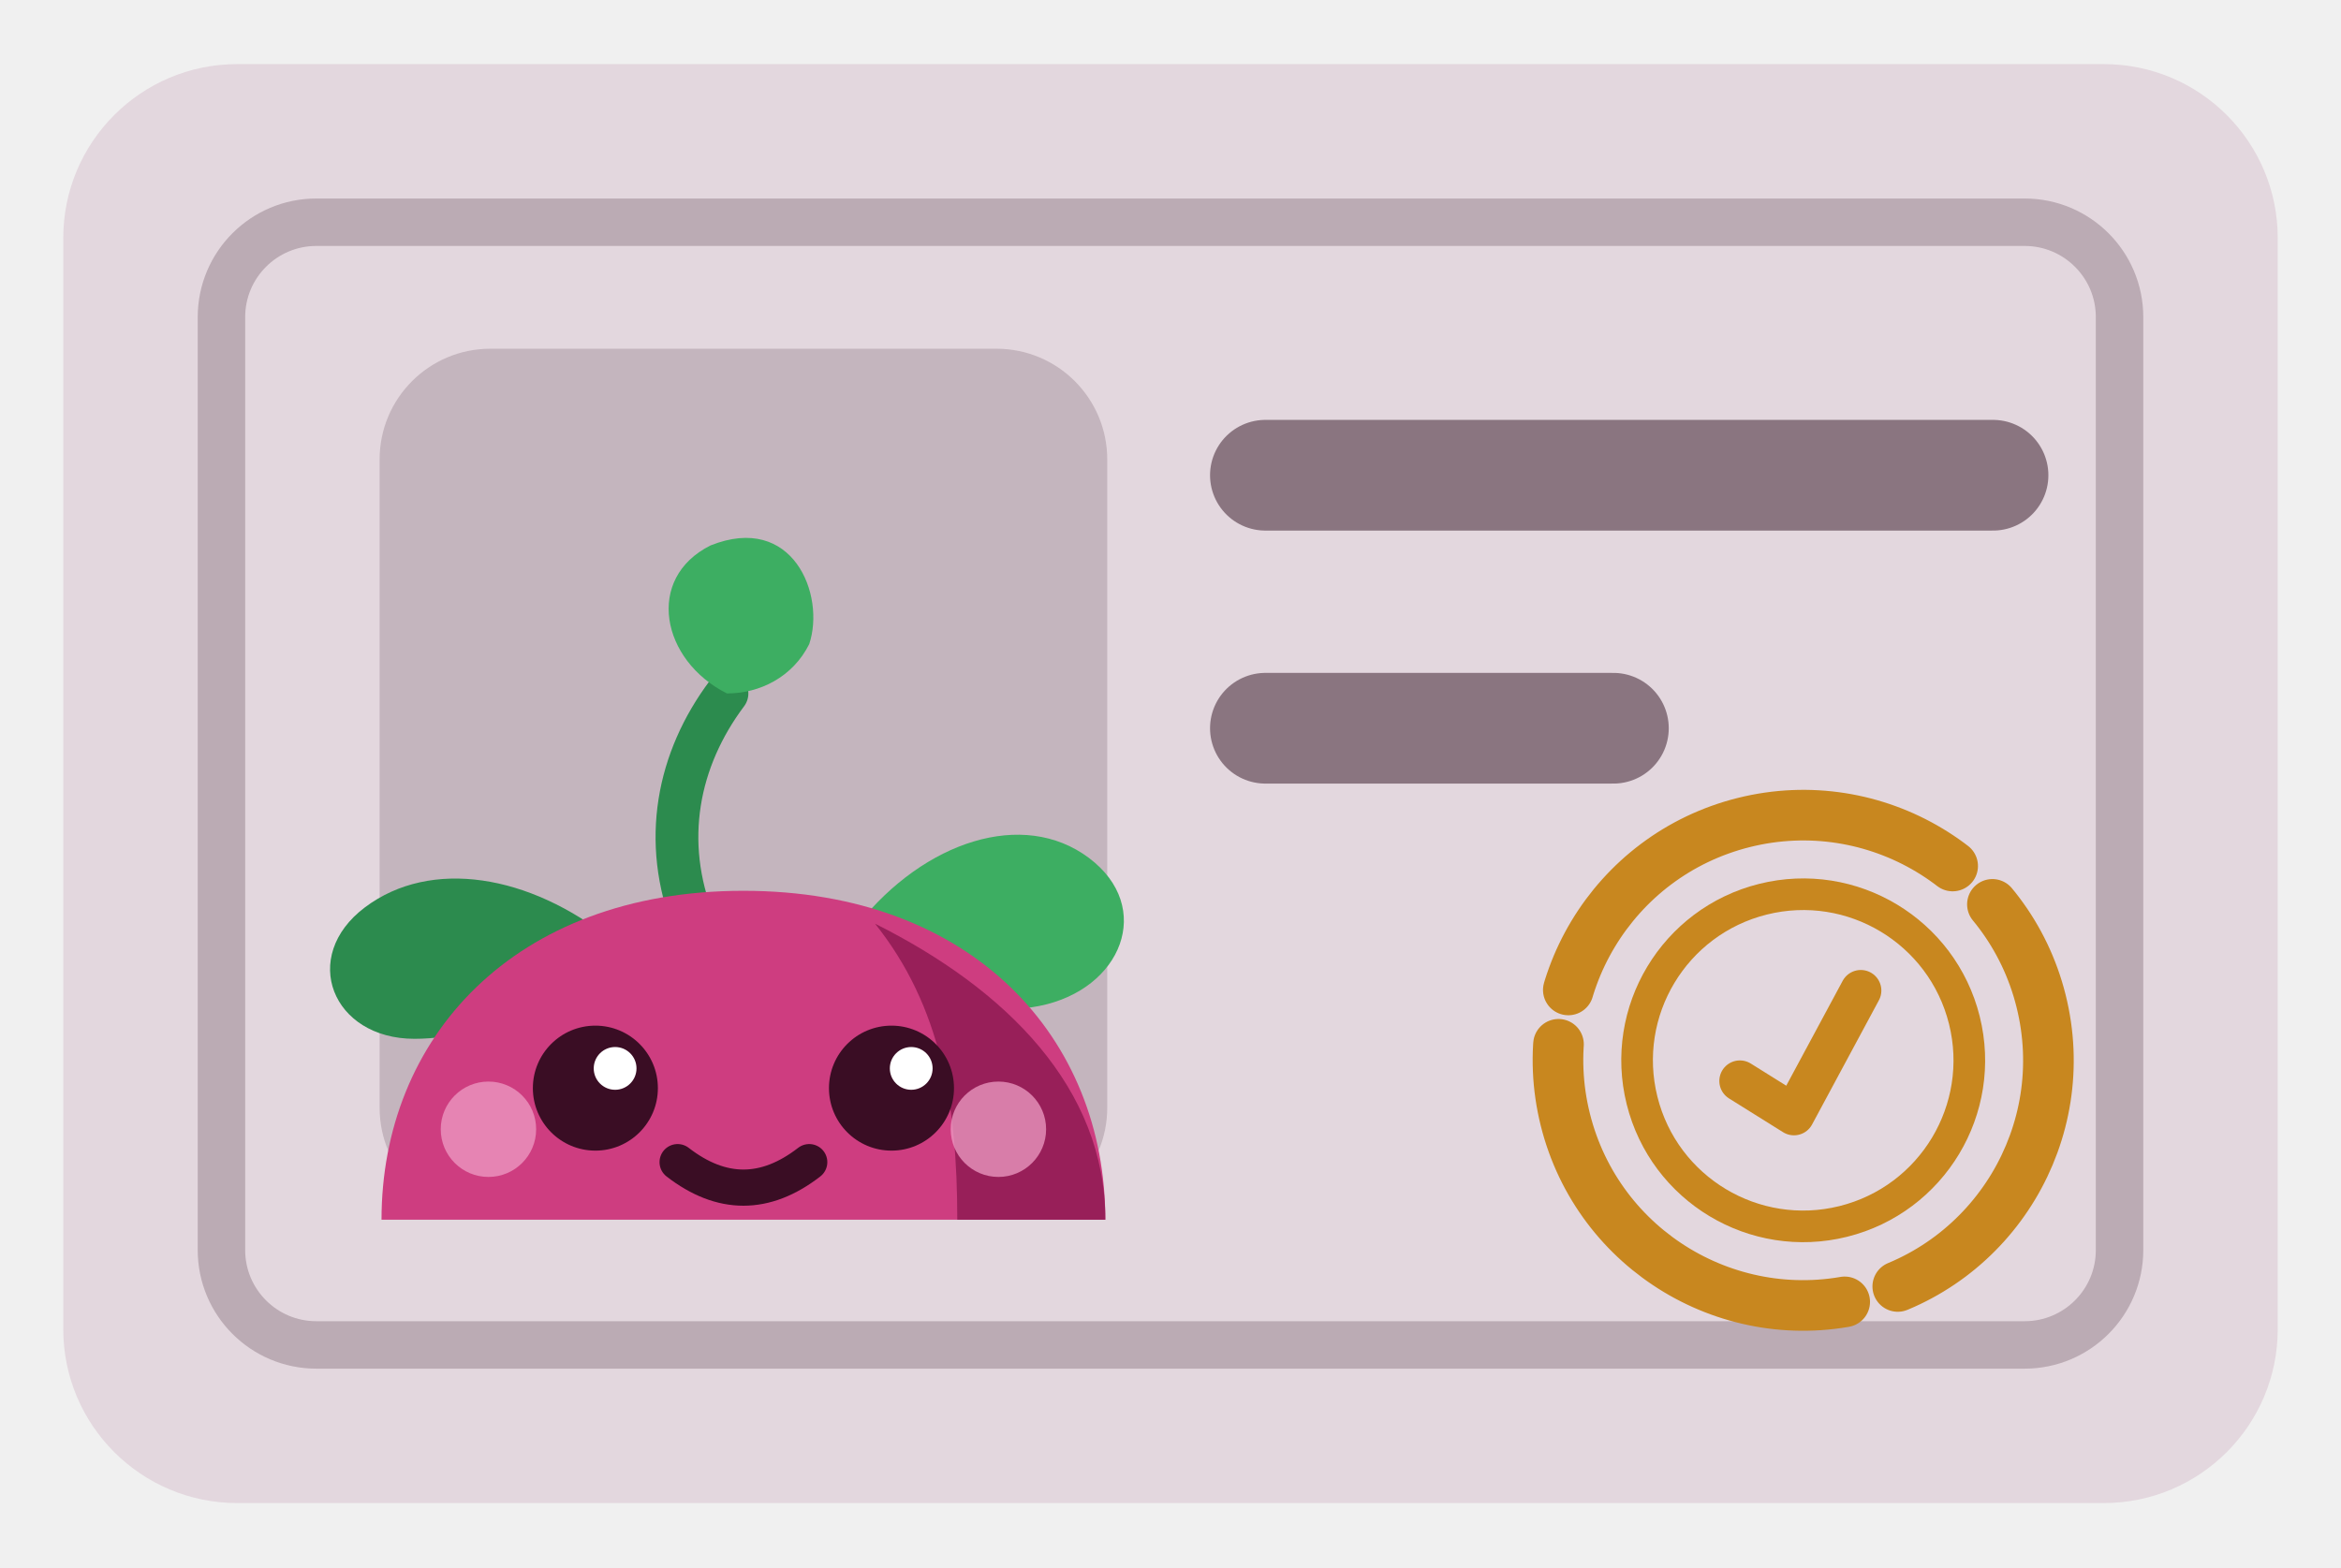
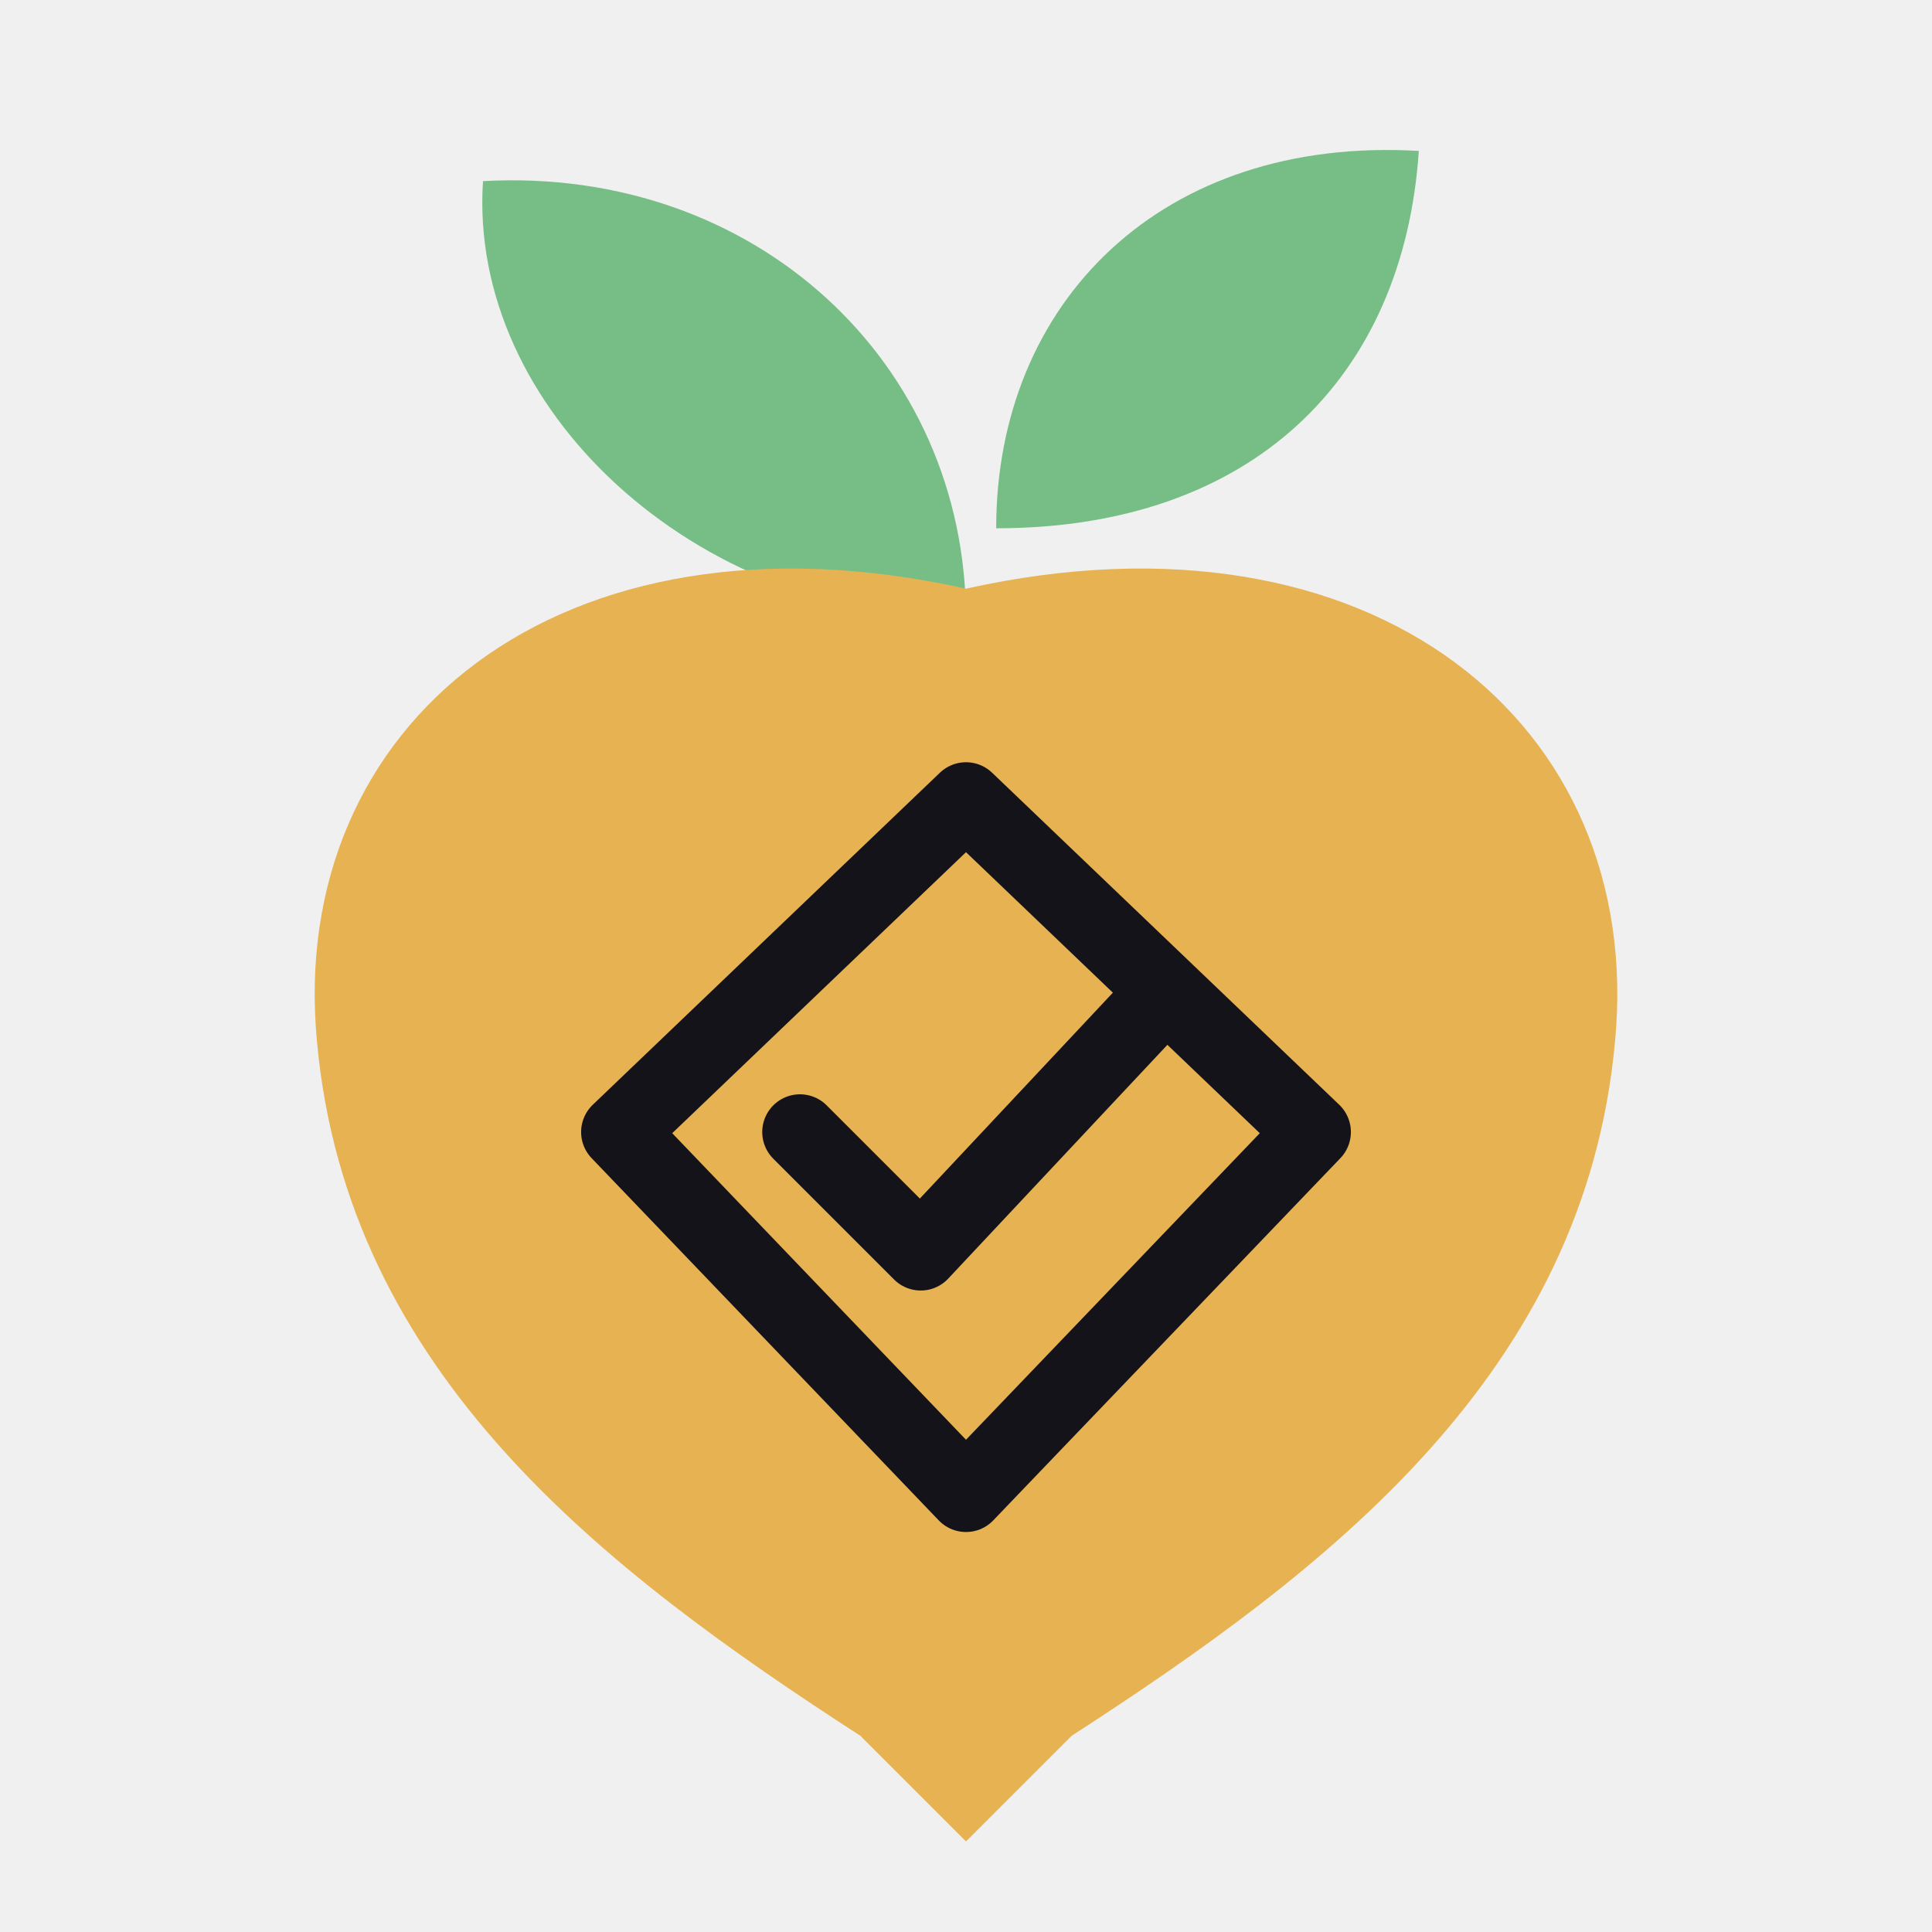
- <svg xmlns="http://www.w3.org/2000/svg" viewBox="26 40 148 99" width="112" height="75" fill="none">
-   <rect x="30" y="44" width="140" height="91" rx="11" fill="#E3D7DE" />
-   <rect x="40" y="54" width="120" height="71" rx="6" stroke="#8A7580" stroke-width="3" fill="none" opacity="0.45" />
-   <rect x="50" y="62" width="46" height="55" rx="7" fill="#8A7580" opacity="0.35" />
-   <g transform="translate(73,115) scale(1.04)">
-     <path d="M-3,-16 C-5,-21 -4,-26 -1,-30" stroke="#2C8B4E" stroke-width="2.6" stroke-linecap="round" fill="none" />
-     <path d="M-1,-30 C-5,-32 -6,-37 -2,-39 C3,-41 5,-36 4,-33 C3,-31 1,-30 -1,-30 Z" fill="#3DAE62" />
-     <path d="M-8,-15 C-13,-19 -19,-20 -23,-17 C-27,-14 -25,-9 -20,-9 C-15,-9 -11,-12 -8,-15 Z" fill="#2C8B4E" />
-     <path d="M7,-16 C11,-21 17,-23 21,-20 C25,-17 23,-12 18,-11 C13,-10 9,-13 7,-16 Z" fill="#3DAE62" />
-     <path d="M0,-18 C-14,-18 -22,-9 -22,2 L22,2 C22,-9 14,-18 0,-18 Z" fill="#CE3D80" />
-     <path d="M8,-16 C16,-12 22,-6 22,2 L13,2 C13,-5 12,-11 8,-16 Z" fill="#8E1A52" opacity="0.85" />
-     <circle cx="-9" cy="-6" r="3.8" fill="#3A0D24" />
-     <circle cx="-7.8" cy="-7.2" r="1.3" fill="#FFFFFF" />
-     <circle cx="9" cy="-6" r="3.8" fill="#3A0D24" />
-     <circle cx="10.2" cy="-7.2" r="1.3" fill="#FFFFFF" />
-     <path d="M-4,-1.5 Q0,1.6 4,-1.5" stroke="#3A0D24" stroke-width="2.2" stroke-linecap="round" fill="none" />
-     <circle cx="-15.5" cy="-3.5" r="2.9" fill="#EE9CC4" opacity="0.75" />
-     <circle cx="15.5" cy="-3.5" r="2.9" fill="#EE9CC4" opacity="0.75" />
-   </g>
-   <g stroke="#8A7580" stroke-width="7" stroke-linecap="round">
-     <path d="M106,70 L152,70" />
-     <path d="M106,86 L128,86" />
-   </g>
-   <g transform="translate(140,107) rotate(-14)" stroke="#C8871F" fill="none" stroke-linecap="round">
-     <circle r="15.5" stroke-width="3.2" stroke-dasharray="22 3.5 28 3.5 30 3.5" />
-     <circle r="10.5" stroke-width="2" />
-     <path d="M-4.2,0.3 L-1.4,3.2 L4.6,-3.4" stroke-width="2.6" stroke-linejoin="round" />
+ <svg xmlns="http://www.w3.org/2000/svg" viewBox="0 0 128 128" width="128" height="128" fill="none" role="img" aria-label="entity">
+   <path d="M64 41C46 41 31 27 32 12c18-1 32 12 32 29ZM66 35C66 20 77 9 94 10c-1 15-11 25-28 25Z" fill="#77BE86" />
+   <path d="M64 39C37 33 19 48 21 69c2 22 19 35 36 46l7 7 7-7c17-11 34-24 36-46 2-21-16-36-43-30Z" fill="#E7B352" />
+   <g color="#15131A" stroke="currentColor" stroke-width="5" stroke-linecap="round" stroke-linejoin="round">
+     <path d="m64 53 23 22-23 24-23-24Z" />
+     <path d="m53 75 8 8 15-16" />
  </g>
</svg>
